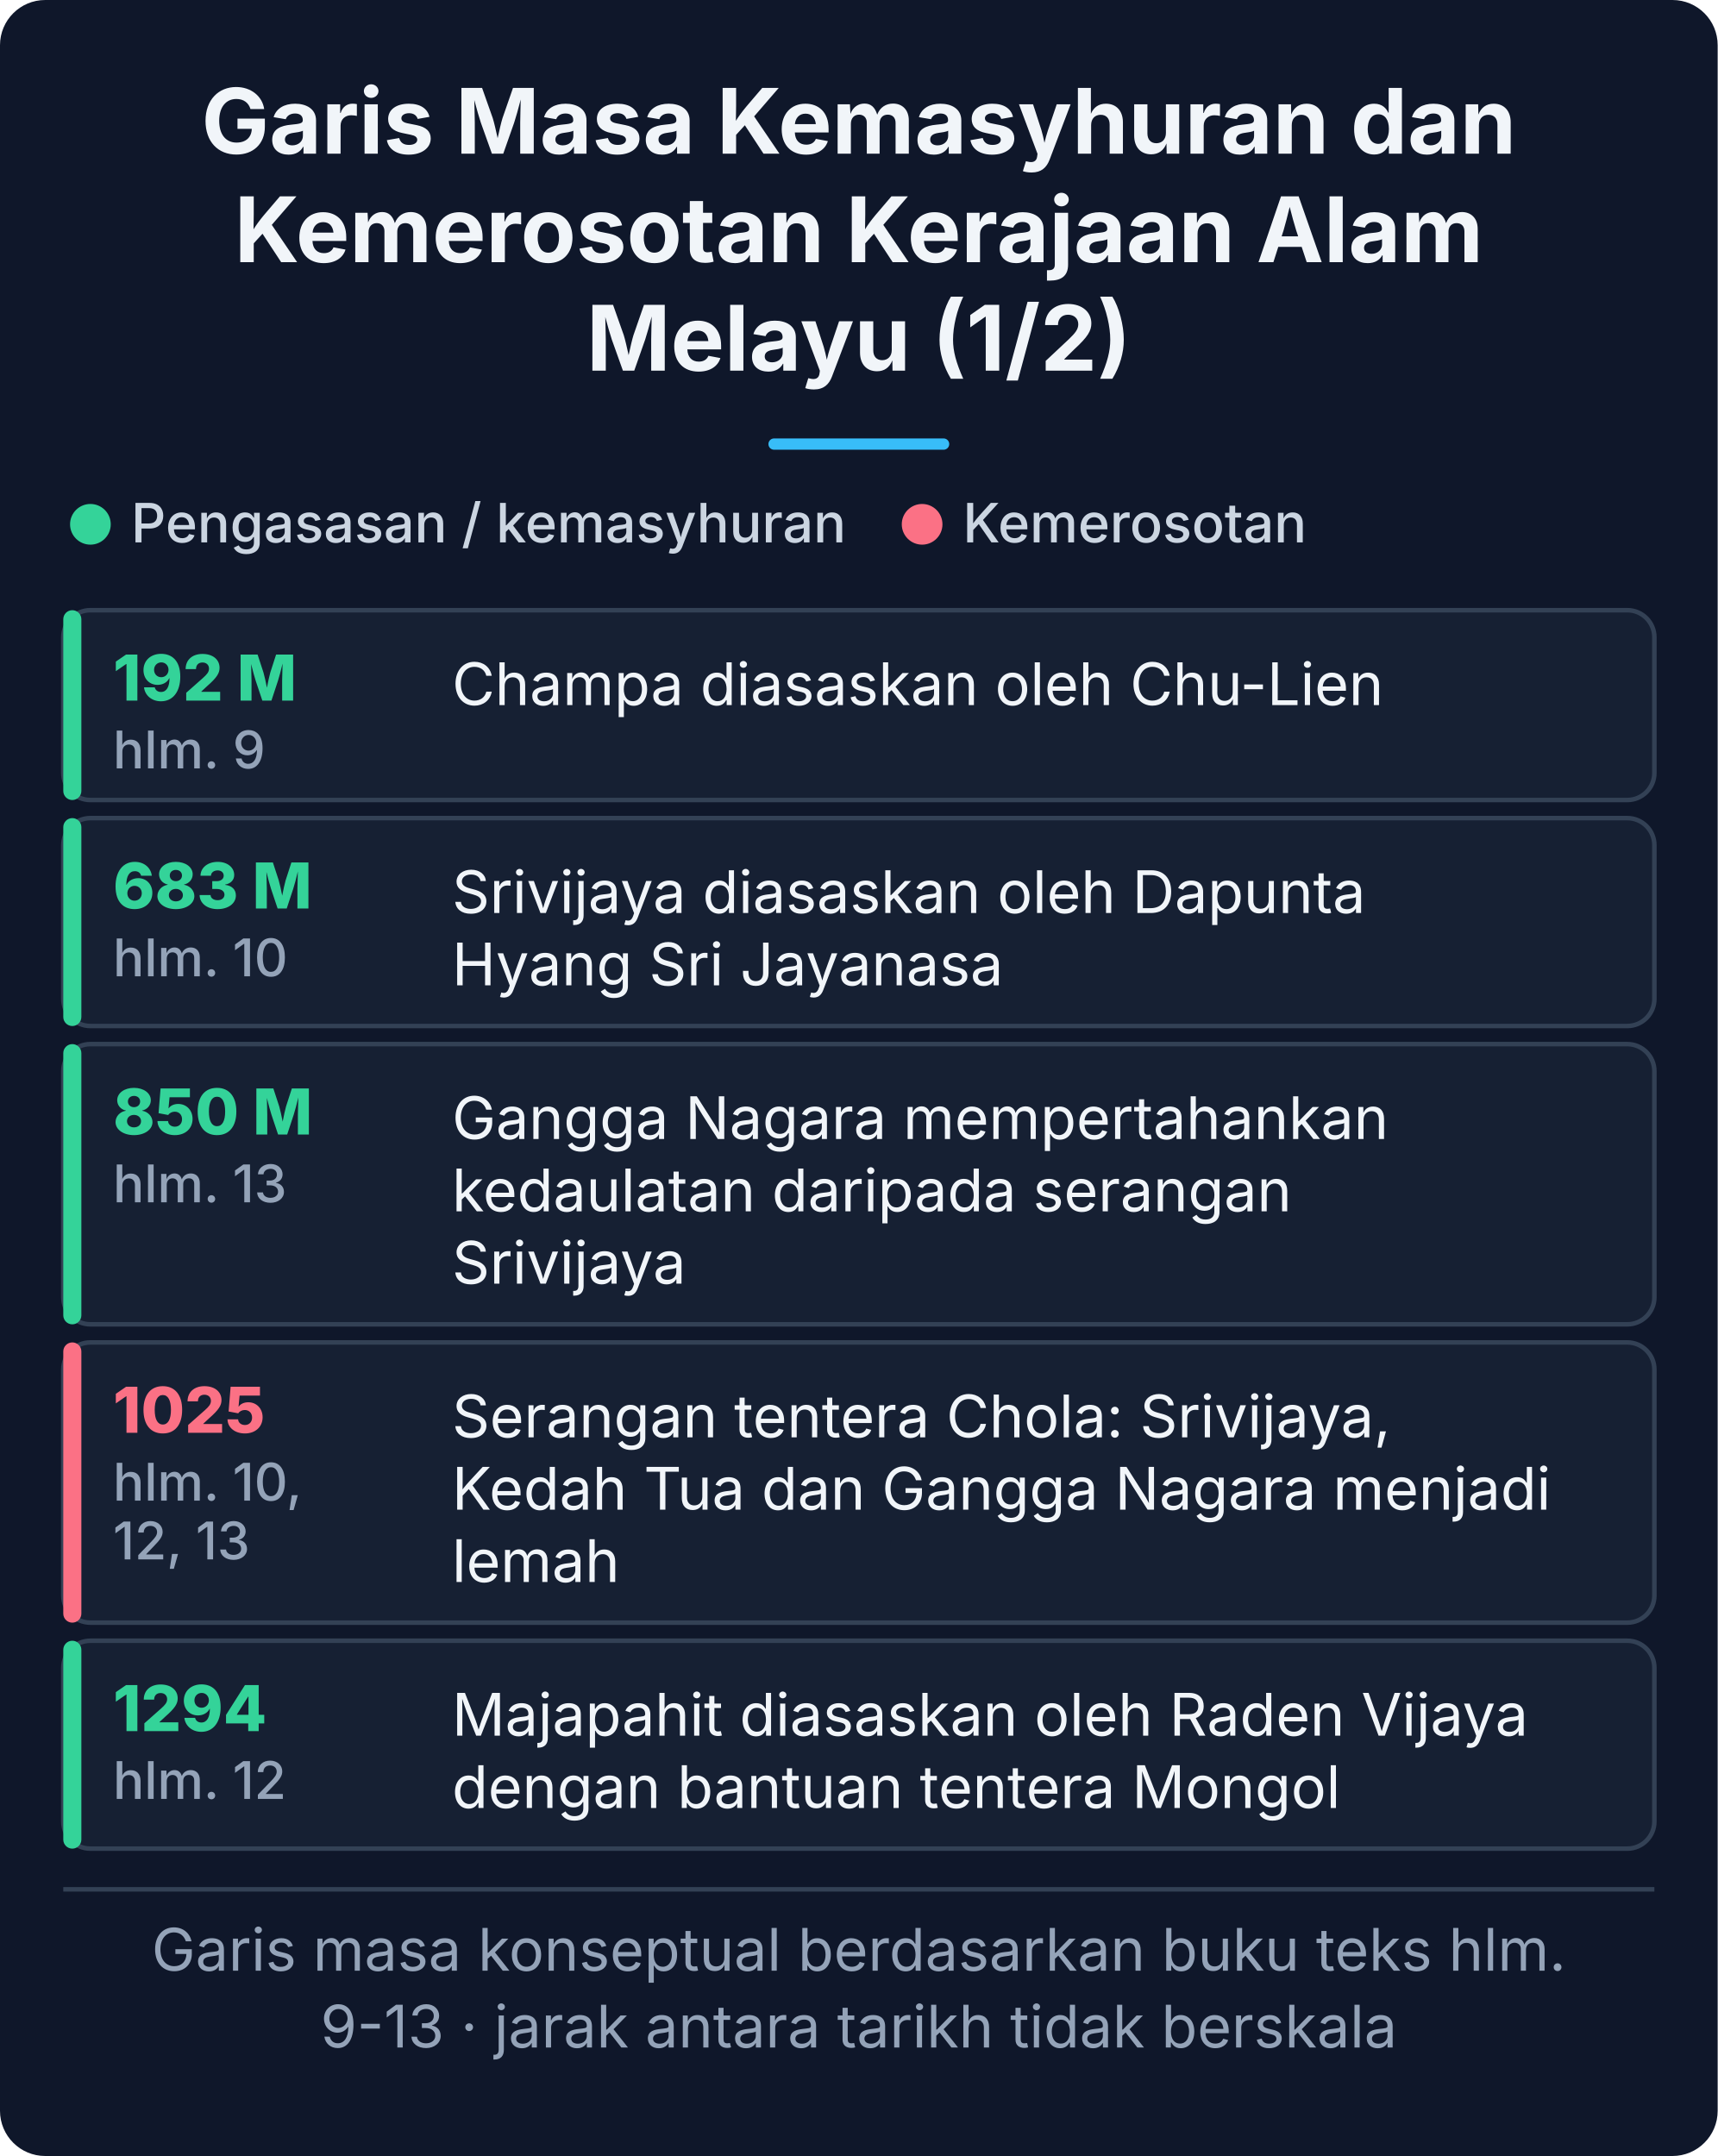
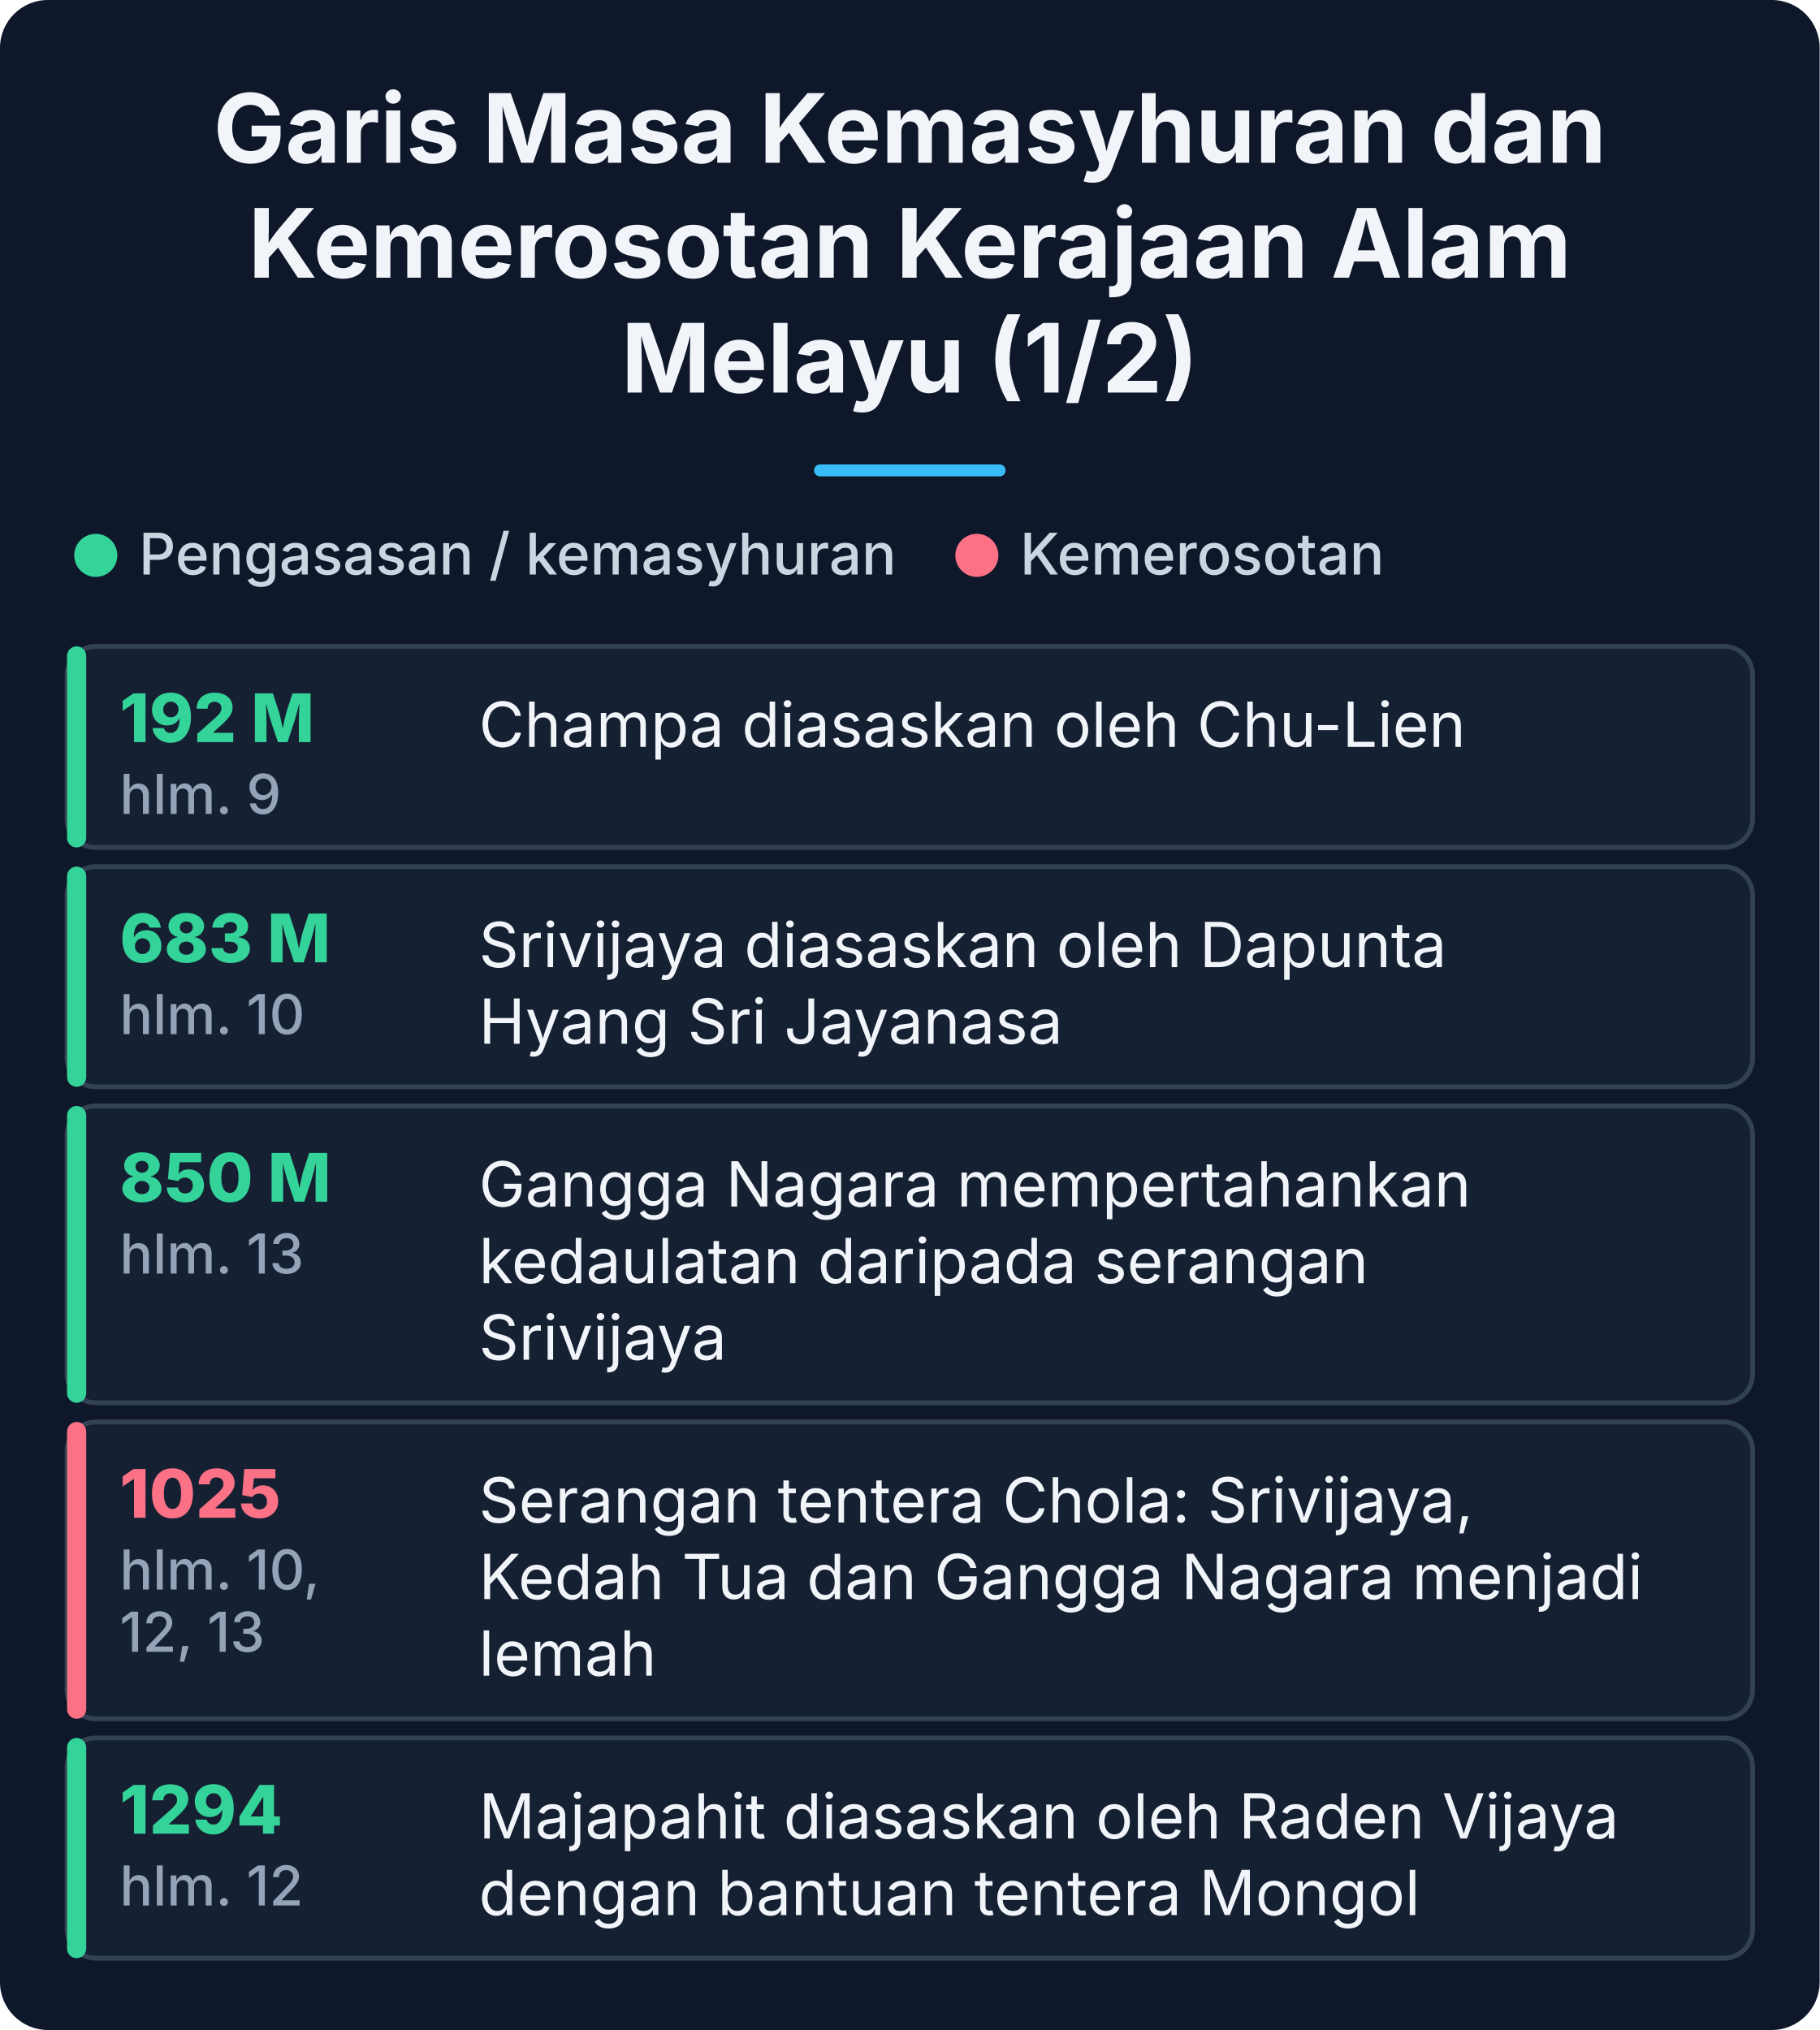
- <svg xmlns="http://www.w3.org/2000/svg" viewBox="0 0 760 954" width="760" height="954" role="img" aria-label="Garis masa kemasyhuran dan kemerosotan kerajaan Alam Melayu, bahagian 1 daripada 2 (192 M - 1294)">
-   <rect width="760" height="954" rx="20" fill="#0f172a" />
+ <svg xmlns="http://www.w3.org/2000/svg" viewBox="0 0 760 848" width="760" height="848" role="img" aria-label="Garis masa kemasyhuran dan kemerosotan kerajaan Alam Melayu, bahagian 1 daripada 2 (192 M - 1294)">
+   <rect width="760" height="848" rx="20" fill="#0f172a" />
  <text x="380" y="68" text-anchor="middle" font-family="Inter, Segoe UI, Arial, sans-serif" font-size="40" font-weight="700" fill="#f1f5f9">Garis Masa Kemasyhuran dan</text>
  <text x="380" y="116" text-anchor="middle" font-family="Inter, Segoe UI, Arial, sans-serif" font-size="40" font-weight="700" fill="#f1f5f9">Kemerosotan Kerajaan Alam</text>
  <text x="380" y="164" text-anchor="middle" font-family="Inter, Segoe UI, Arial, sans-serif" font-size="40" font-weight="700" fill="#f1f5f9">Melayu (1/2)</text>
  <rect x="340" y="194" width="80" height="5" rx="2.5" fill="#38bdf8" />
  <circle cx="40" cy="232" r="9" fill="#34d399" />
  <text x="58" y="240" text-anchor="start" font-family="Inter, Segoe UI, Arial, sans-serif" font-size="24" font-weight="500" fill="#cbd5e1">Pengasasan / kemasyhuran</text>
  <circle cx="408" cy="232" r="9" fill="#fb7185" />
  <text x="426" y="240" text-anchor="start" font-family="Inter, Segoe UI, Arial, sans-serif" font-size="24" font-weight="500" fill="#cbd5e1">Kemerosotan</text>
  <rect x="28" y="270" width="704" height="84" rx="12" fill="#162033" stroke="#334155" stroke-width="2" />
  <rect x="28" y="270" width="8" height="84" rx="4" fill="#34d399" />
  <text x="50" y="310" text-anchor="start" font-family="Inter, Segoe UI, Arial, sans-serif" font-size="28" font-weight="800" fill="#34d399">192 M</text>
  <text x="50" y="340" text-anchor="start" font-family="Inter, Segoe UI, Arial, sans-serif" font-size="23" font-weight="500" fill="#94a3b8">hlm. 9</text>
  <text x="200" y="312" text-anchor="start" font-family="Inter, Segoe UI, Arial, sans-serif" font-size="26" font-weight="400" fill="#f1f5f9">Champa diasaskan oleh Chu-Lien</text>
  <rect x="28" y="362" width="704" height="92" rx="12" fill="#162033" stroke="#334155" stroke-width="2" />
  <rect x="28" y="362" width="8" height="92" rx="4" fill="#34d399" />
  <text x="50" y="402" text-anchor="start" font-family="Inter, Segoe UI, Arial, sans-serif" font-size="28" font-weight="800" fill="#34d399">683 M</text>
  <text x="50" y="432" text-anchor="start" font-family="Inter, Segoe UI, Arial, sans-serif" font-size="23" font-weight="500" fill="#94a3b8">hlm. 10</text>
  <text x="200" y="404" text-anchor="start" font-family="Inter, Segoe UI, Arial, sans-serif" font-size="26" font-weight="400" fill="#f1f5f9">Srivijaya diasaskan oleh Dapunta</text>
  <text x="200" y="436" text-anchor="start" font-family="Inter, Segoe UI, Arial, sans-serif" font-size="26" font-weight="400" fill="#f1f5f9">Hyang Sri Jayanasa</text>
  <rect x="28" y="462" width="704" height="124" rx="12" fill="#162033" stroke="#334155" stroke-width="2" />
  <rect x="28" y="462" width="8" height="124" rx="4" fill="#34d399" />
  <text x="50" y="502" text-anchor="start" font-family="Inter, Segoe UI, Arial, sans-serif" font-size="28" font-weight="800" fill="#34d399">850 M</text>
  <text x="50" y="532" text-anchor="start" font-family="Inter, Segoe UI, Arial, sans-serif" font-size="23" font-weight="500" fill="#94a3b8">hlm. 13</text>
  <text x="200" y="504" text-anchor="start" font-family="Inter, Segoe UI, Arial, sans-serif" font-size="26" font-weight="400" fill="#f1f5f9">Gangga Nagara mempertahankan</text>
  <text x="200" y="536" text-anchor="start" font-family="Inter, Segoe UI, Arial, sans-serif" font-size="26" font-weight="400" fill="#f1f5f9">kedaulatan daripada serangan</text>
  <text x="200" y="568" text-anchor="start" font-family="Inter, Segoe UI, Arial, sans-serif" font-size="26" font-weight="400" fill="#f1f5f9">Srivijaya</text>
  <rect x="28" y="594" width="704" height="124" rx="12" fill="#162033" stroke="#334155" stroke-width="2" />
  <rect x="28" y="594" width="8" height="124" rx="4" fill="#fb7185" />
  <text x="50" y="634" text-anchor="start" font-family="Inter, Segoe UI, Arial, sans-serif" font-size="28" font-weight="800" fill="#fb7185">1025</text>
  <text x="50" y="664" text-anchor="start" font-family="Inter, Segoe UI, Arial, sans-serif" font-size="23" font-weight="500" fill="#94a3b8">hlm. 10,</text>
  <text x="50" y="690" text-anchor="start" font-family="Inter, Segoe UI, Arial, sans-serif" font-size="23" font-weight="500" fill="#94a3b8">12, 13</text>
  <text x="200" y="636" text-anchor="start" font-family="Inter, Segoe UI, Arial, sans-serif" font-size="26" font-weight="400" fill="#f1f5f9">Serangan tentera Chola: Srivijaya,</text>
  <text x="200" y="668" text-anchor="start" font-family="Inter, Segoe UI, Arial, sans-serif" font-size="26" font-weight="400" fill="#f1f5f9">Kedah Tua dan Gangga Nagara menjadi</text>
  <text x="200" y="700" text-anchor="start" font-family="Inter, Segoe UI, Arial, sans-serif" font-size="26" font-weight="400" fill="#f1f5f9">lemah</text>
  <rect x="28" y="726" width="704" height="92" rx="12" fill="#162033" stroke="#334155" stroke-width="2" />
  <rect x="28" y="726" width="8" height="92" rx="4" fill="#34d399" />
  <text x="50" y="766" text-anchor="start" font-family="Inter, Segoe UI, Arial, sans-serif" font-size="28" font-weight="800" fill="#34d399">1294</text>
  <text x="50" y="796" text-anchor="start" font-family="Inter, Segoe UI, Arial, sans-serif" font-size="23" font-weight="500" fill="#94a3b8">hlm. 12</text>
  <text x="200" y="768" text-anchor="start" font-family="Inter, Segoe UI, Arial, sans-serif" font-size="26" font-weight="400" fill="#f1f5f9">Majapahit diasaskan oleh Raden Vijaya</text>
  <text x="200" y="800" text-anchor="start" font-family="Inter, Segoe UI, Arial, sans-serif" font-size="26" font-weight="400" fill="#f1f5f9">dengan bantuan tentera Mongol</text>
-   <line x1="28" y1="836" x2="732" y2="836" stroke="#334155" stroke-width="2" />
-   <text x="380" y="872" text-anchor="middle" font-family="Inter, Segoe UI, Arial, sans-serif" font-size="26" font-weight="400" fill="#94a3b8">Garis masa konseptual berdasarkan buku teks hlm.</text>
-   <text x="380" y="906" text-anchor="middle" font-family="Inter, Segoe UI, Arial, sans-serif" font-size="26" font-weight="400" fill="#94a3b8">9-13 · jarak antara tarikh tidak berskala</text>
</svg>
